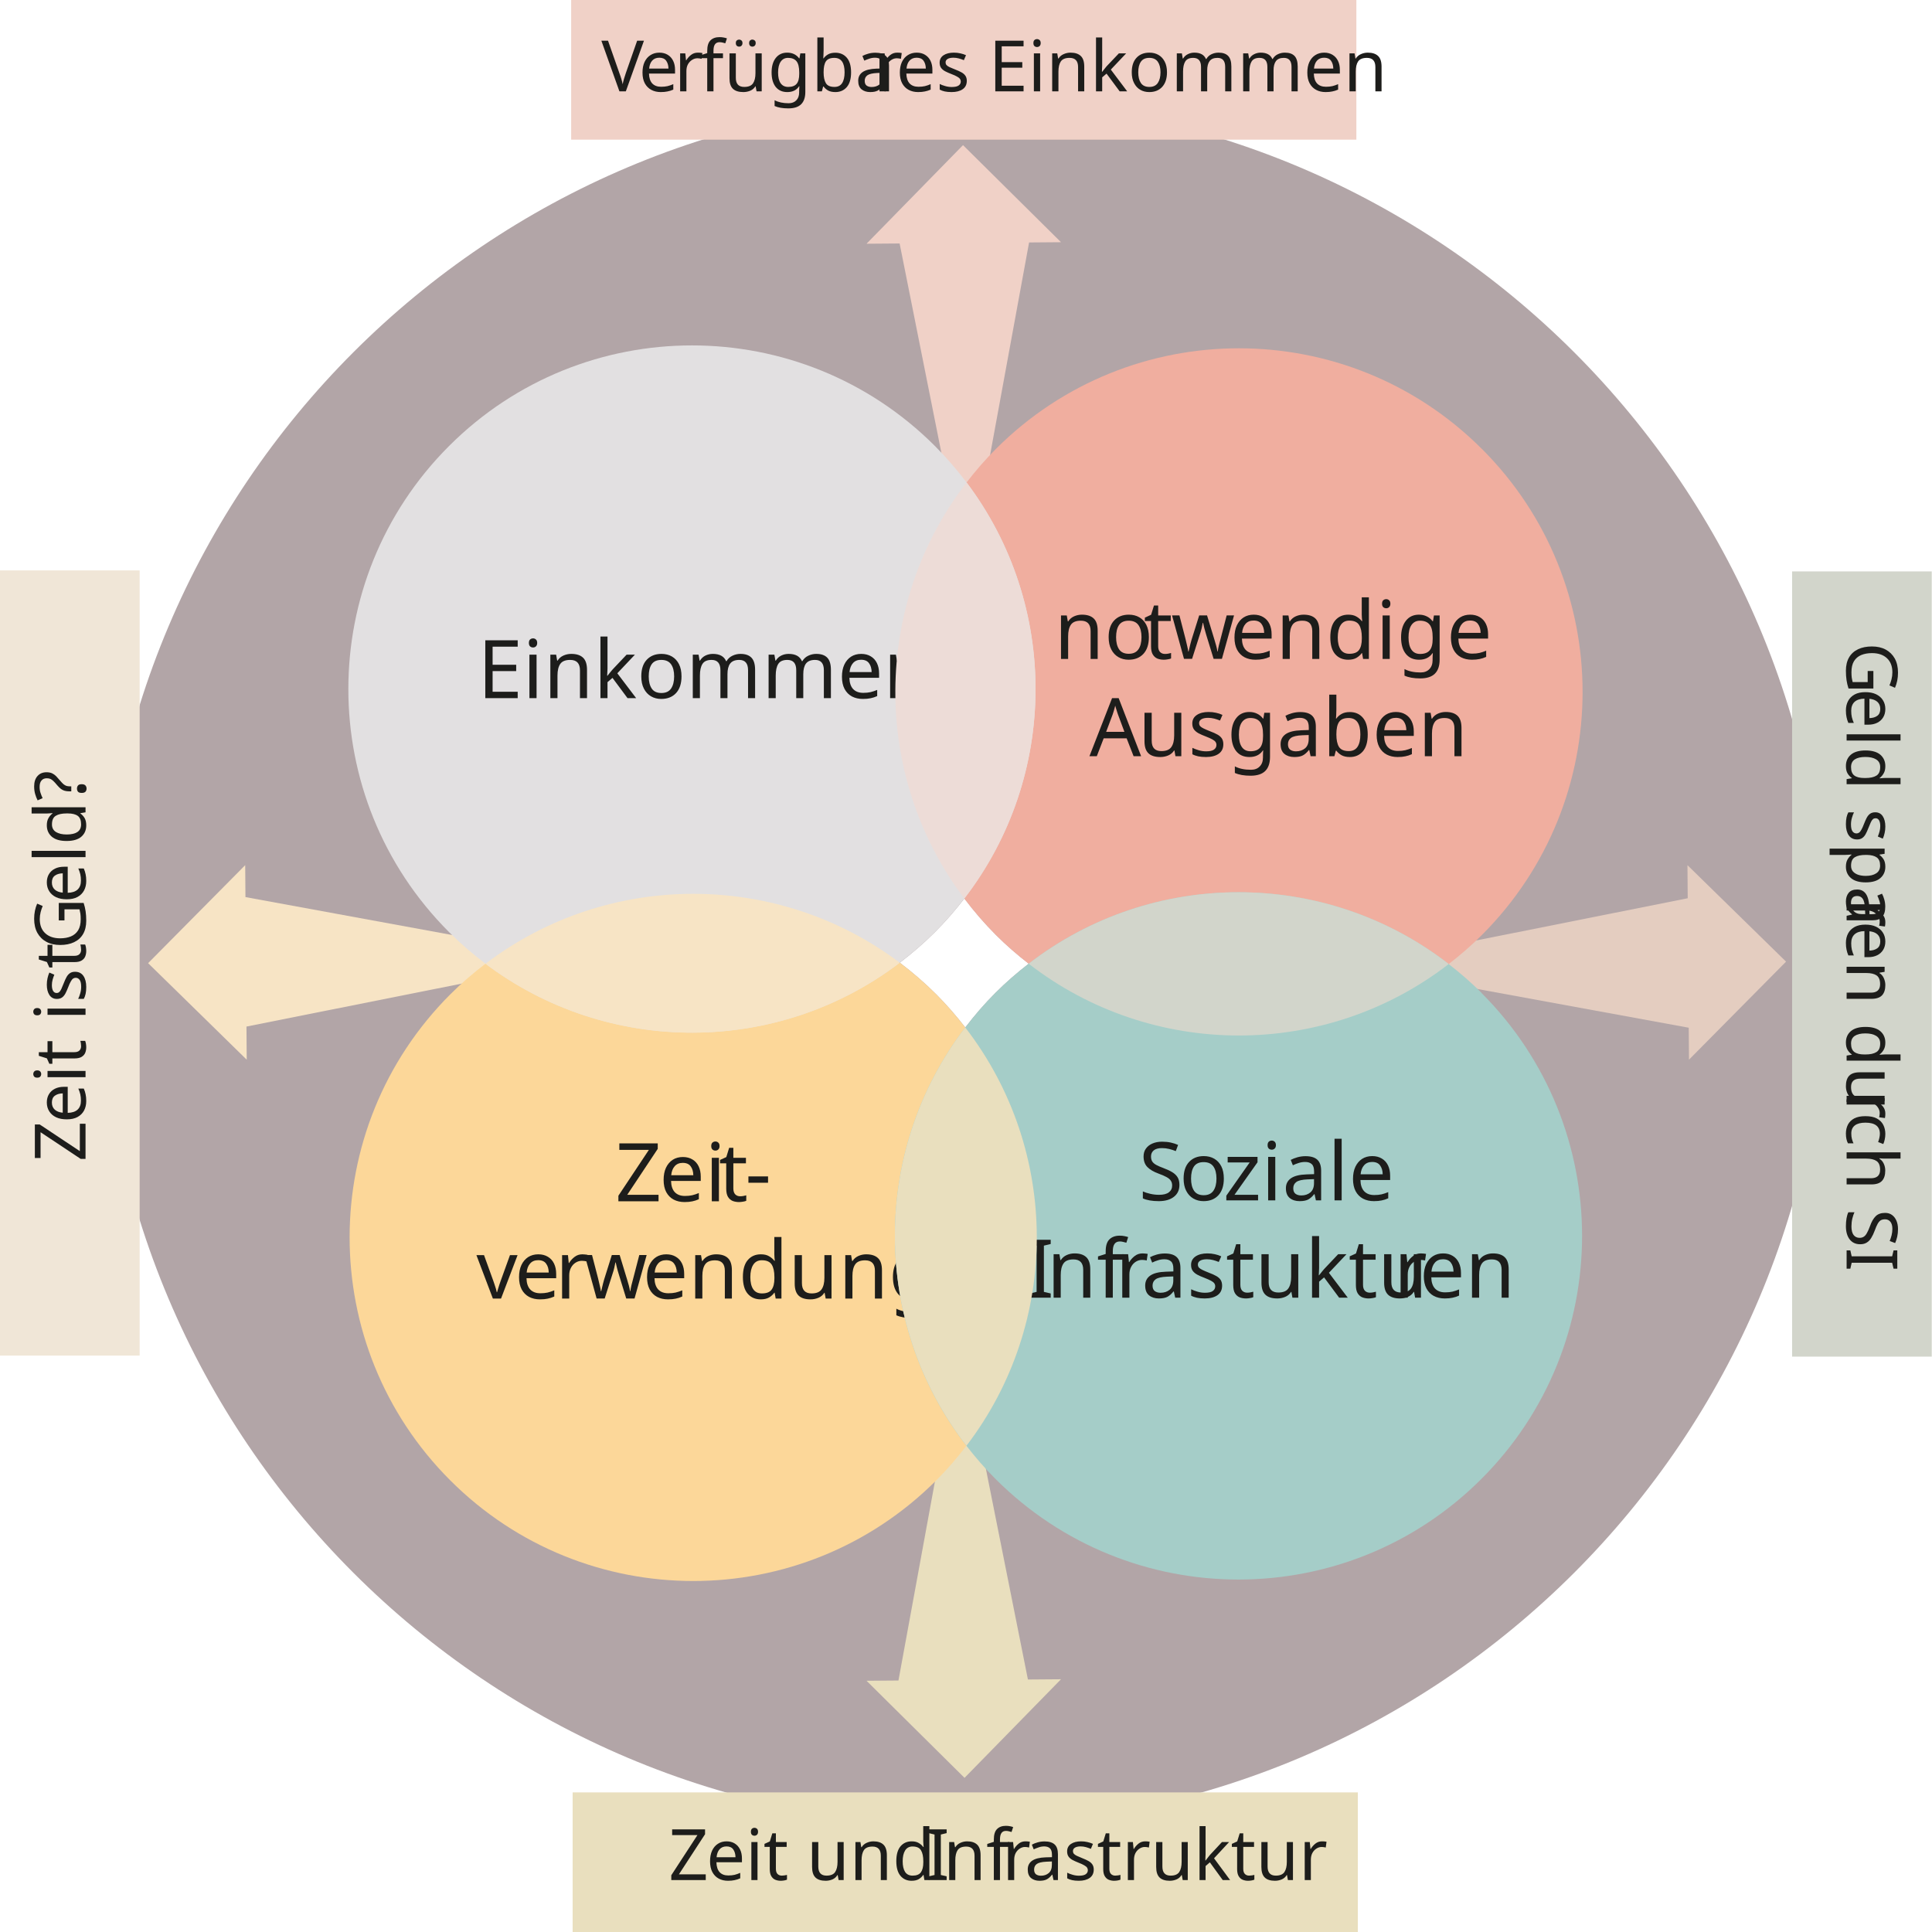
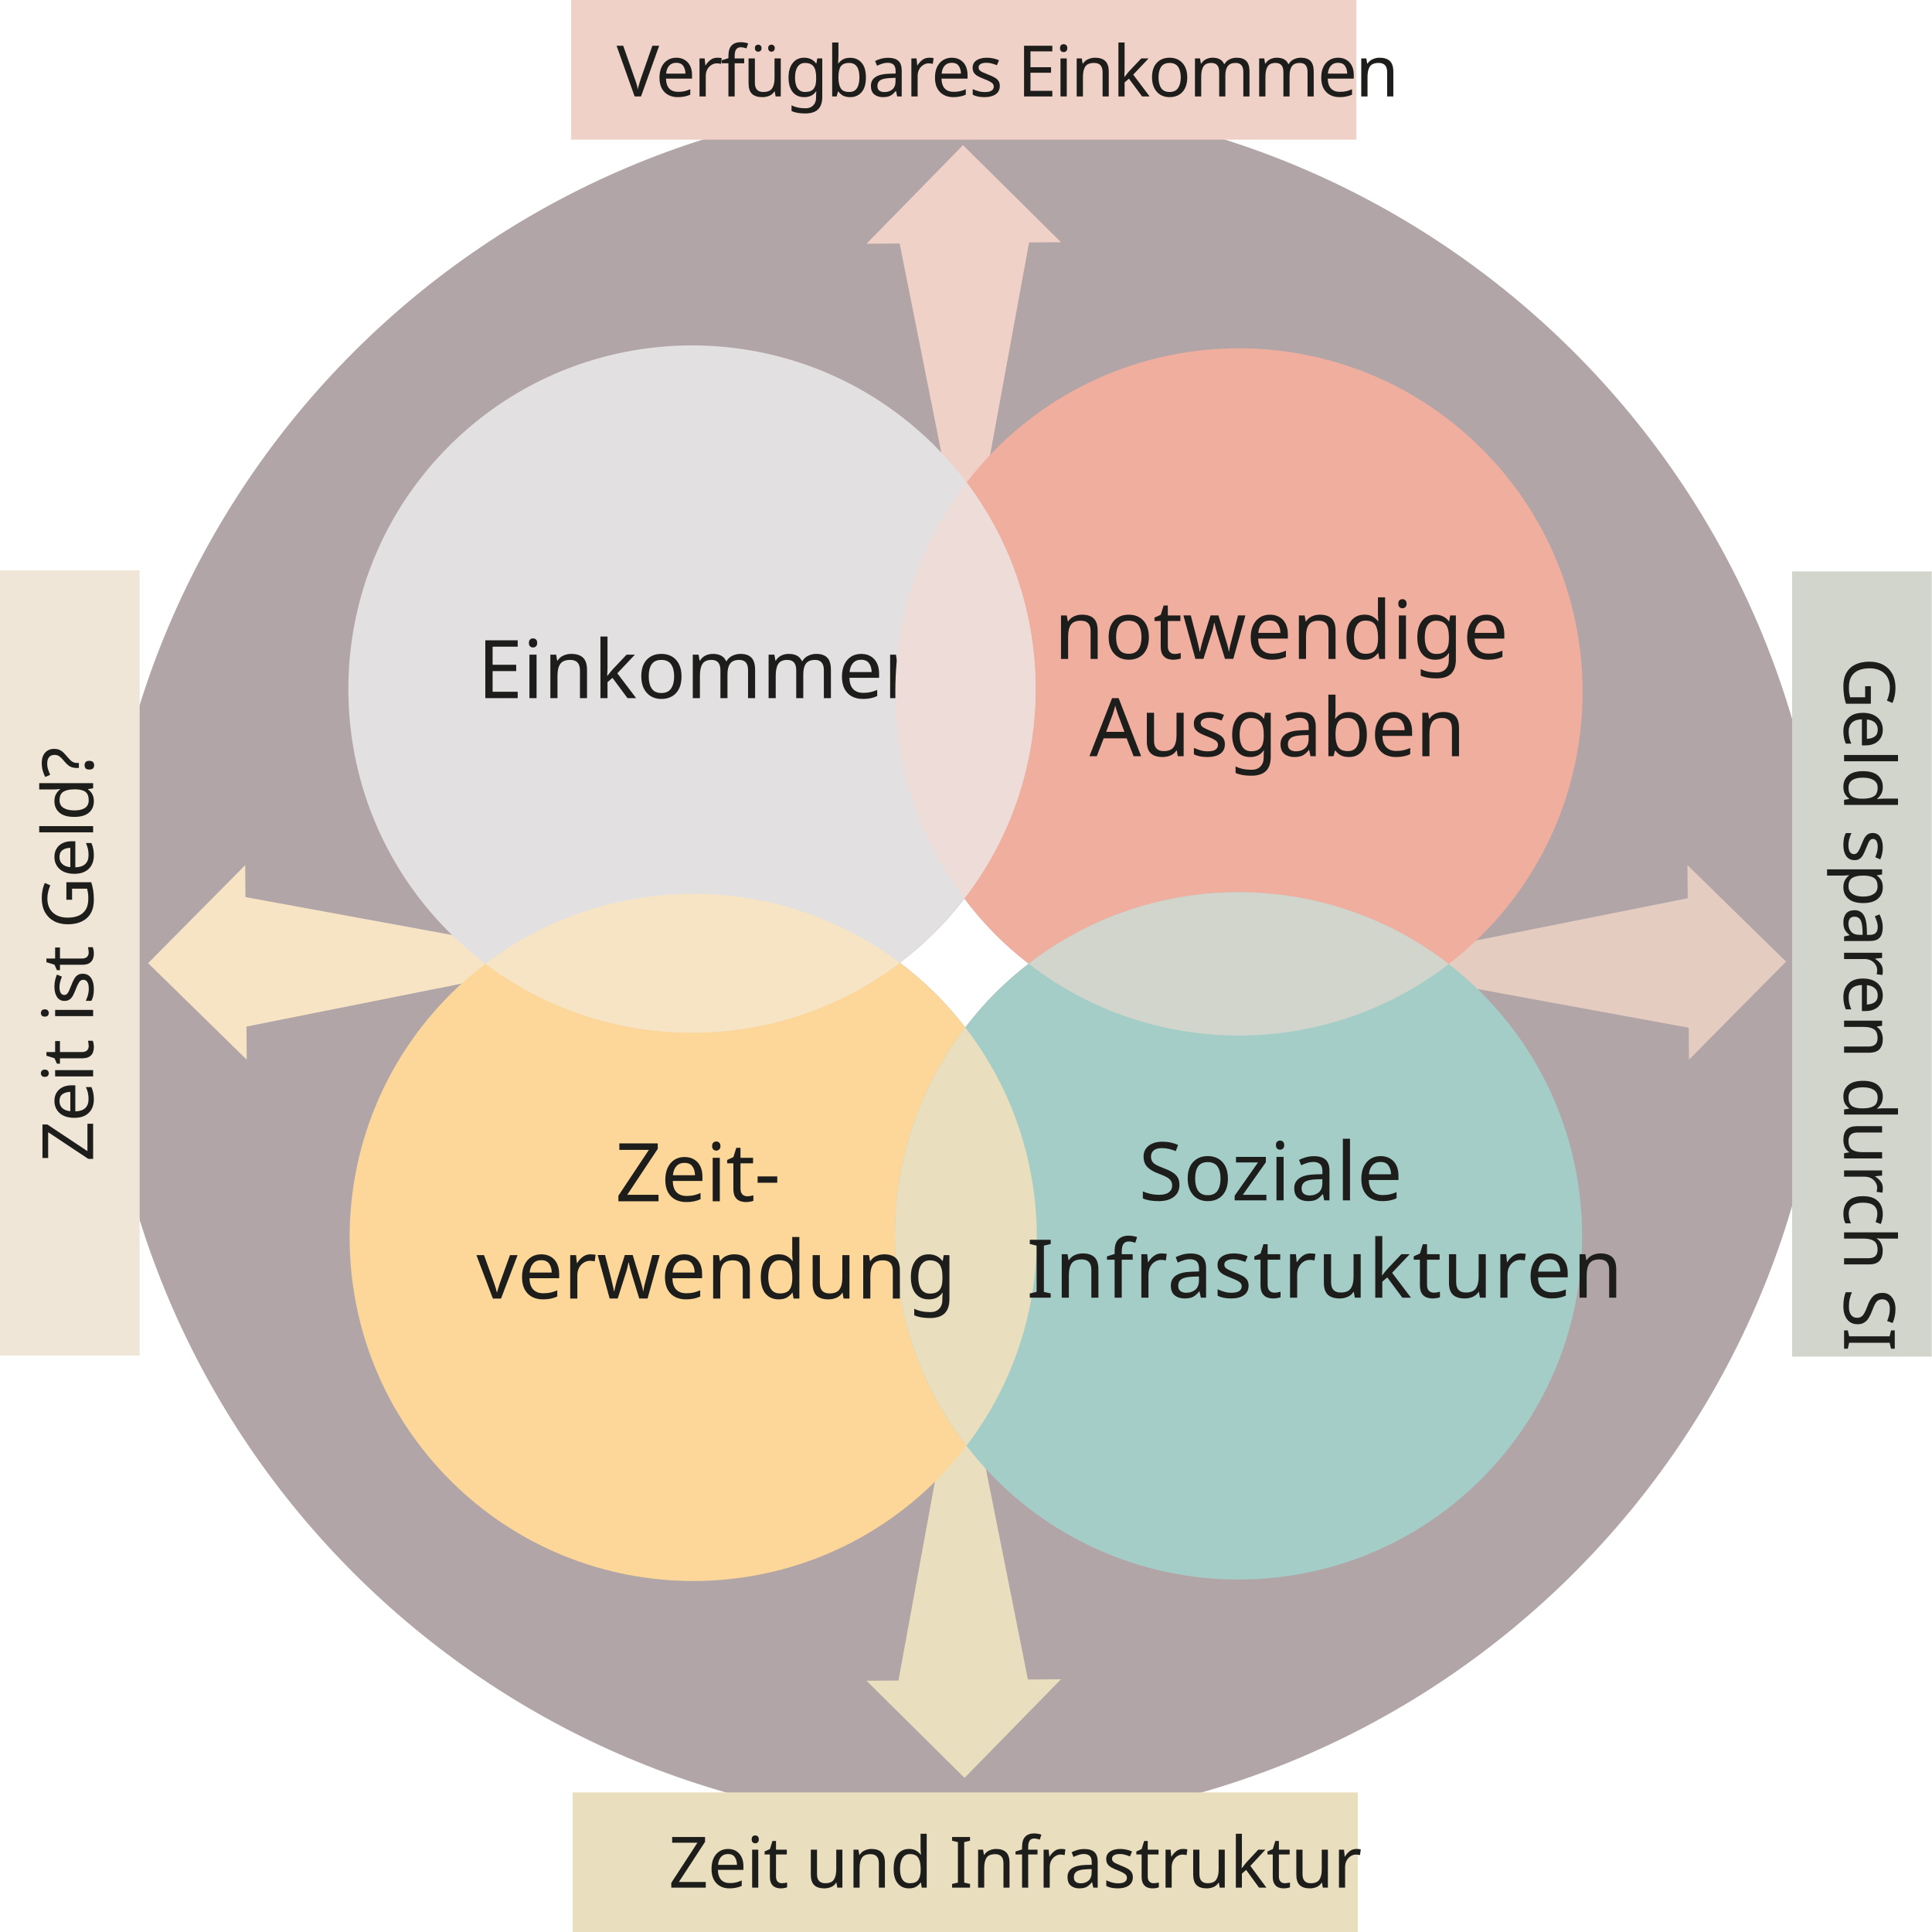
<svg xmlns="http://www.w3.org/2000/svg" viewBox="0 0 381.23 381.28">
  <defs>
    <style>
      .cls-1 {
        letter-spacing: -.01em;
      }

      .cls-2 {
        letter-spacing: .01em;
      }

      .cls-3 {
        fill: #f7e4c5;
      }

      .cls-4 {
        fill: #a5cdc8;
      }

      .cls-5 {
        fill: #e4cdc0;
      }

      .cls-6 {
        letter-spacing: -.01em;
      }

      .cls-7 {
        letter-spacing: 0em;
      }

      .cls-8 {
        letter-spacing: 0em;
      }

      .cls-9 {
        letter-spacing: 0em;
      }

      .cls-10 {
        letter-spacing: .02em;
      }

      .cls-11 {
        letter-spacing: 0em;
      }

      .cls-12 {
        fill: #d2d5cb;
      }

      .cls-13 {
        letter-spacing: .03em;
      }

      .cls-14 {
        letter-spacing: 0em;
      }

      .cls-15 {
        letter-spacing: 0em;
      }

      .cls-16 {
        fill: #fcd799;
      }

      .cls-17 {
        font-size: 16px;
      }

      .cls-17, .cls-18 {
        fill: #1d1d1b;
        font-family: MyriadPro-Regular, 'Myriad Pro';
      }

      .cls-19 {
        letter-spacing: 0em;
      }

      .cls-20 {
        letter-spacing: 0em;
      }

      .cls-21 {
        fill: #e9dfbe;
      }

      .cls-22 {
        letter-spacing: 0em;
      }

      .cls-23 {
        fill: #f0d1c7;
      }

      .cls-24 {
        letter-spacing: 0em;
      }

      .cls-25 {
        letter-spacing: -.01em;
      }

      .cls-26 {
        fill: #e2e0e1;
      }

      .cls-27 {
        fill: #f0e6d7;
      }

      .cls-28 {
        fill: #f0ae9f;
      }

      .cls-18 {
        font-size: 14px;
      }

      .cls-29 {
        letter-spacing: 0em;
      }

      .cls-30 {
        fill: #b2a5a7;
      }

      .cls-31 {
        letter-spacing: -.01em;
      }

      .cls-32 {
        letter-spacing: -.01em;
      }

      .cls-33 {
        letter-spacing: 0em;
      }

      .cls-34 {
        letter-spacing: -.03em;
      }

      .cls-35 {
        fill: #eddcd7;
      }
    </style>
  </defs>
  <g id="basis">
    <path class="cls-30" d="M190.2,19.62C96.12,19.62,19.86,95.88,19.86,189.95s76.26,170.34,170.34,170.34,170.34-76.26,170.34-170.34S284.27,19.62,190.2,19.62ZM196.47,195.92c-2.18,2.17-4.15,4.47-5.97,6.85-1.75-2.26-3.64-4.44-5.71-6.52-2.29-2.29-4.7-4.36-7.21-6.26,2.41-1.84,4.74-3.84,6.94-6.04,2.11-2.11,4.03-4.33,5.8-6.63,1.88,2.5,3.95,4.9,6.22,7.18,2.06,2.06,4.23,3.94,6.48,5.68-2.27,1.75-4.46,3.65-6.54,5.73Z" />
  </g>
  <g id="pfeile">
    <polygon class="cls-23" points="186.95 95.22 177.54 48.05 171.01 48.1 180.53 38.37 190.05 28.64 199.72 38.22 209.39 47.8 203.09 47.85 194.41 95.16 186.95 95.22" />
    <polygon class="cls-21" points="193.45 284.29 202.86 331.45 209.39 331.4 199.87 341.13 190.35 350.86 180.68 341.28 171.01 331.7 177.31 331.65 185.98 284.34 193.45 284.29" />
    <polygon class="cls-5" points="285.9 186.68 333.07 177.27 333.02 170.74 342.75 180.26 352.48 189.78 342.9 199.45 333.32 209.13 333.27 202.82 285.96 194.15 285.9 186.68" />
    <polygon class="cls-3" points="95.81 193.18 48.64 202.59 48.69 209.13 38.96 199.6 29.23 190.08 38.81 180.41 48.39 170.74 48.44 177.04 95.75 185.72 95.81 193.18" />
  </g>
  <g id="zeit_verwendung">
    <path class="cls-16" d="M190.49,202.77c-1.75-2.26-3.64-4.44-5.71-6.52-2.29-2.29-4.7-4.36-7.21-6.26-24.15-18.2-57.68-18.14-81.76.2-2.41,1.84-4.74,3.84-6.94,6.04-26.49,26.48-26.5,69.42-.02,95.91,26.48,26.49,69.42,26.5,95.91.02,2.18-2.17,4.15-4.47,5.97-6.85,18.59-24.32,18.51-58.31-.24-82.55Z" />
-     <text class="cls-17" transform="translate(121.43 237.07)">
-       <tspan class="cls-31" x="0" y="0">Z</tspan>
-       <tspan class="cls-11" x="8.66" y="0">ei</tspan>
-       <tspan class="cls-33" x="20.42" y="0">t</tspan>
-       <tspan class="cls-15" x="25.63" y="0">-</tspan>
-       <tspan class="cls-24" x="-27.41" y="19.2">v</tspan>
-       <tspan class="cls-15" x="-19.87" y="19.2">e</tspan>
-       <tspan class="cls-10" x="-11.86" y="19.2">r</tspan>
-       <tspan class="cls-24" x="-6.22" y="19.2">w</tspan>
-       <tspan x="5.39" y="19.2">endung</tspan>
-     </text>
  </g>
  <g id="notwendige_ausgaben">
    <path class="cls-28" d="M292.46,88.61c-26.48-26.49-69.42-26.5-95.91-.02-2.11,2.11-4.03,4.33-5.8,6.63-18.59,24.11-18.74,57.85-.44,82.11,1.88,2.5,3.95,4.9,6.22,7.18,2.06,2.06,4.23,3.94,6.48,5.68,24.33,18.87,58.54,18.89,82.9.06,2.27-1.75,4.46-3.65,6.54-5.73,26.49-26.48,26.5-69.42.02-95.91Z" />
    <text class="cls-17" transform="translate(208.03 130.04)">
-       <tspan x="0" y="0">no</tspan>
-       <tspan class="cls-20" x="17.66" y="0">t</tspan>
-       <tspan class="cls-32" x="23.1" y="0">w</tspan>
-       <tspan x="34.72" y="0">endige</tspan>
-       <tspan class="cls-6" x="6.97" y="19.2">A</tspan>
-       <tspan x="16.57" y="19.2">usgaben</tspan>
+       <tspan x="0" y="0">notwendige</tspan>
+       <tspan class="cls-6" x="6.97" y="19.2">Ausgaben</tspan>
    </text>
  </g>
  <g id="soziale_infrastrukturen">
    <path class="cls-4" d="M292.38,195.94c-2.06-2.06-4.23-3.94-6.48-5.68-24.33-18.87-58.54-18.89-82.9-.06-2.27,1.75-4.46,3.65-6.54,5.73-2.18,2.17-4.15,4.47-5.97,6.85-18.59,24.32-18.51,58.31.24,82.55,1.75,2.26,3.64,4.44,5.71,6.52,26.48,26.49,69.42,26.5,95.91.02,26.49-26.48,26.5-69.42.02-95.91Z" />
-     <text class="cls-17" transform="translate(224.73 236.89)">
-       <tspan class="cls-19" x="0" y="0">S</tspan>
-       <tspan class="cls-29" x="7.98" y="0">o</tspan>
-       <tspan class="cls-11" x="16.66" y="0">ziale </tspan>
-       <tspan class="cls-2" x="-22.14" y="19.2">I</tspan>
-       <tspan x="-18.16" y="19.2">nf</tspan>
-       <tspan class="cls-33" x="-4.61" y="19.2">r</tspan>
-       <tspan x=".54" y="19.2">astuktu</tspan>
-       <tspan class="cls-32" x="50.32" y="19.2">r</tspan>
-       <tspan class="cls-11" x="55.39" y="19.2">en</tspan>
-     </text>
  </g>
  <g id="einkommen">
    <path class="cls-26" d="M190.75,95.22c-1.88-2.5-3.95-4.9-6.22-7.18-26.48-26.49-69.42-26.5-95.91-.02-26.49,26.48-26.5,69.42-.02,95.91,2.29,2.29,4.7,4.36,7.21,6.25,24.15,18.2,57.68,18.14,81.76-.2,2.41-1.84,4.74-3.84,6.94-6.04,2.11-2.11,4.03-4.33,5.8-6.63,18.59-24.11,18.74-57.85.44-82.11Z" />
    <text class="cls-17" transform="translate(94.23 137.78)">
      <tspan x="0" y="0">Einkommen</tspan>
    </text>
  </g>
  <g id="schnittflaechen">
    <path class="cls-12" d="M203.01,190.19c24.33,18.87,58.54,18.89,82.9.06-24.33-18.87-58.54-18.89-82.9-.06Z" />
    <path class="cls-3" d="M177.57,190c-24.15-18.2-57.68-18.14-81.76.2,24.15,18.2,57.68,18.14,81.76-.2Z" />
    <path class="cls-21" d="M190.49,202.77c-18.59,24.32-18.51,58.31.24,82.55,18.59-24.32,18.51-58.31-.24-82.55Z" />
    <path class="cls-35" d="M190.31,177.33c18.59-24.11,18.74-57.85.44-82.11-18.59,24.11-18.74,57.85-.44,82.11Z" />
  </g>
+   <g id="zeit_verwendung_text">
+     <text class="cls-17" transform="translate(121.43 237.07)">
+       <tspan class="cls-31" x="0" y="0">Zeit-</tspan>
+       <tspan class="cls-24" x="-27.41" y="19.2">verwendung</tspan>
+     </text>
+   </g>
+   <g id="soziale_infrastrukturen_text">
+     <text class="cls-17" transform="translate(224.73 236.89)">
+       <tspan class="cls-19" x="0" y="0">Soziale</tspan>
+       <tspan class="cls-2" x="-22.14" y="19.2">Infrastrukturen</tspan>
+     </text>
+   </g>
  <g id="zeit_und_infrastruktur">
    <rect class="cls-21" x="113.01" y="353.73" width="154.96" height="27.56" />
    <text class="cls-18" transform="translate(131.96 371.03) scale(.98 1)">
-       <tspan class="cls-25" x="0" y="0">Z</tspan>
-       <tspan x="7.57" y="0">eit und </tspan>
-       <tspan class="cls-22" x="51.81" y="0">I</tspan>
-       <tspan x="55.3" y="0">nf</tspan>
-       <tspan class="cls-14" x="67.16" y="0">r</tspan>
-       <tspan x="71.67" y="0">astruktur</tspan>
+       <tspan class="cls-25" x="0" y="1.5">Zeit und Infrastruktur</tspan>
    </text>
  </g>
  <g id="geld_sparen_durch_SI">
    <rect class="cls-12" x="289.97" y="176.48" width="154.96" height="27.56" transform="translate(557.71 -177.2) rotate(90)" />
    <text class="cls-18" transform="translate(364.43 126.72) rotate(90)">
-       <tspan class="cls-7" x="0" y="0">G</tspan>
-       <tspan x="9.11" y="0">eld spa</tspan>
-       <tspan class="cls-32" x="50.55" y="0">r</tspan>
-       <tspan x="54.99" y="0">en du</tspan>
-       <tspan class="cls-32" x="88.35" y="0">r</tspan>
-       <tspan x="92.79" y="0">ch SI</tspan>
+       <tspan class="cls-7" x="3" y="0.5">Geld sparen durch SI</tspan>
    </text>
  </g>
  <g id="zeit_ist_geld">
    <rect class="cls-27" x="-63.7" y="176.27" width="154.96" height="27.56" transform="translate(203.83 176.27) rotate(90)" />
    <text class="cls-18" transform="translate(16.88 229.24) rotate(-90)">
-       <tspan class="cls-1" x="0" y="0">Z</tspan>
-       <tspan x="7.57" y="0">eit ist </tspan>
-       <tspan class="cls-7" x="41.89" y="0">G</tspan>
-       <tspan x="51" y="0">eld?</tspan>
+       <tspan class="cls-1" x="0" y="1.5">Zeit ist Geld?</tspan>
    </text>
  </g>
  <g id="verfuegbares_einkommen">
    <rect class="cls-23" x="112.72" width="154.96" height="27.56" />
    <text class="cls-18" transform="translate(118.68 18.03)">
-       <tspan class="cls-34" x="0" y="0">V</tspan>
-       <tspan class="cls-9" x="7.35" y="0">e</tspan>
-       <tspan class="cls-13" x="14.36" y="0">r</tspan>
-       <tspan x="19.36" y="0">fügba</tspan>
-       <tspan class="cls-8" x="53.7" y="0">r</tspan>
-       <tspan x="58.14" y="0">es Einkommen</tspan>
+       <tspan class="cls-34" x="3" y="1">Verfügbares Einkommen</tspan>
    </text>
  </g>
</svg>
